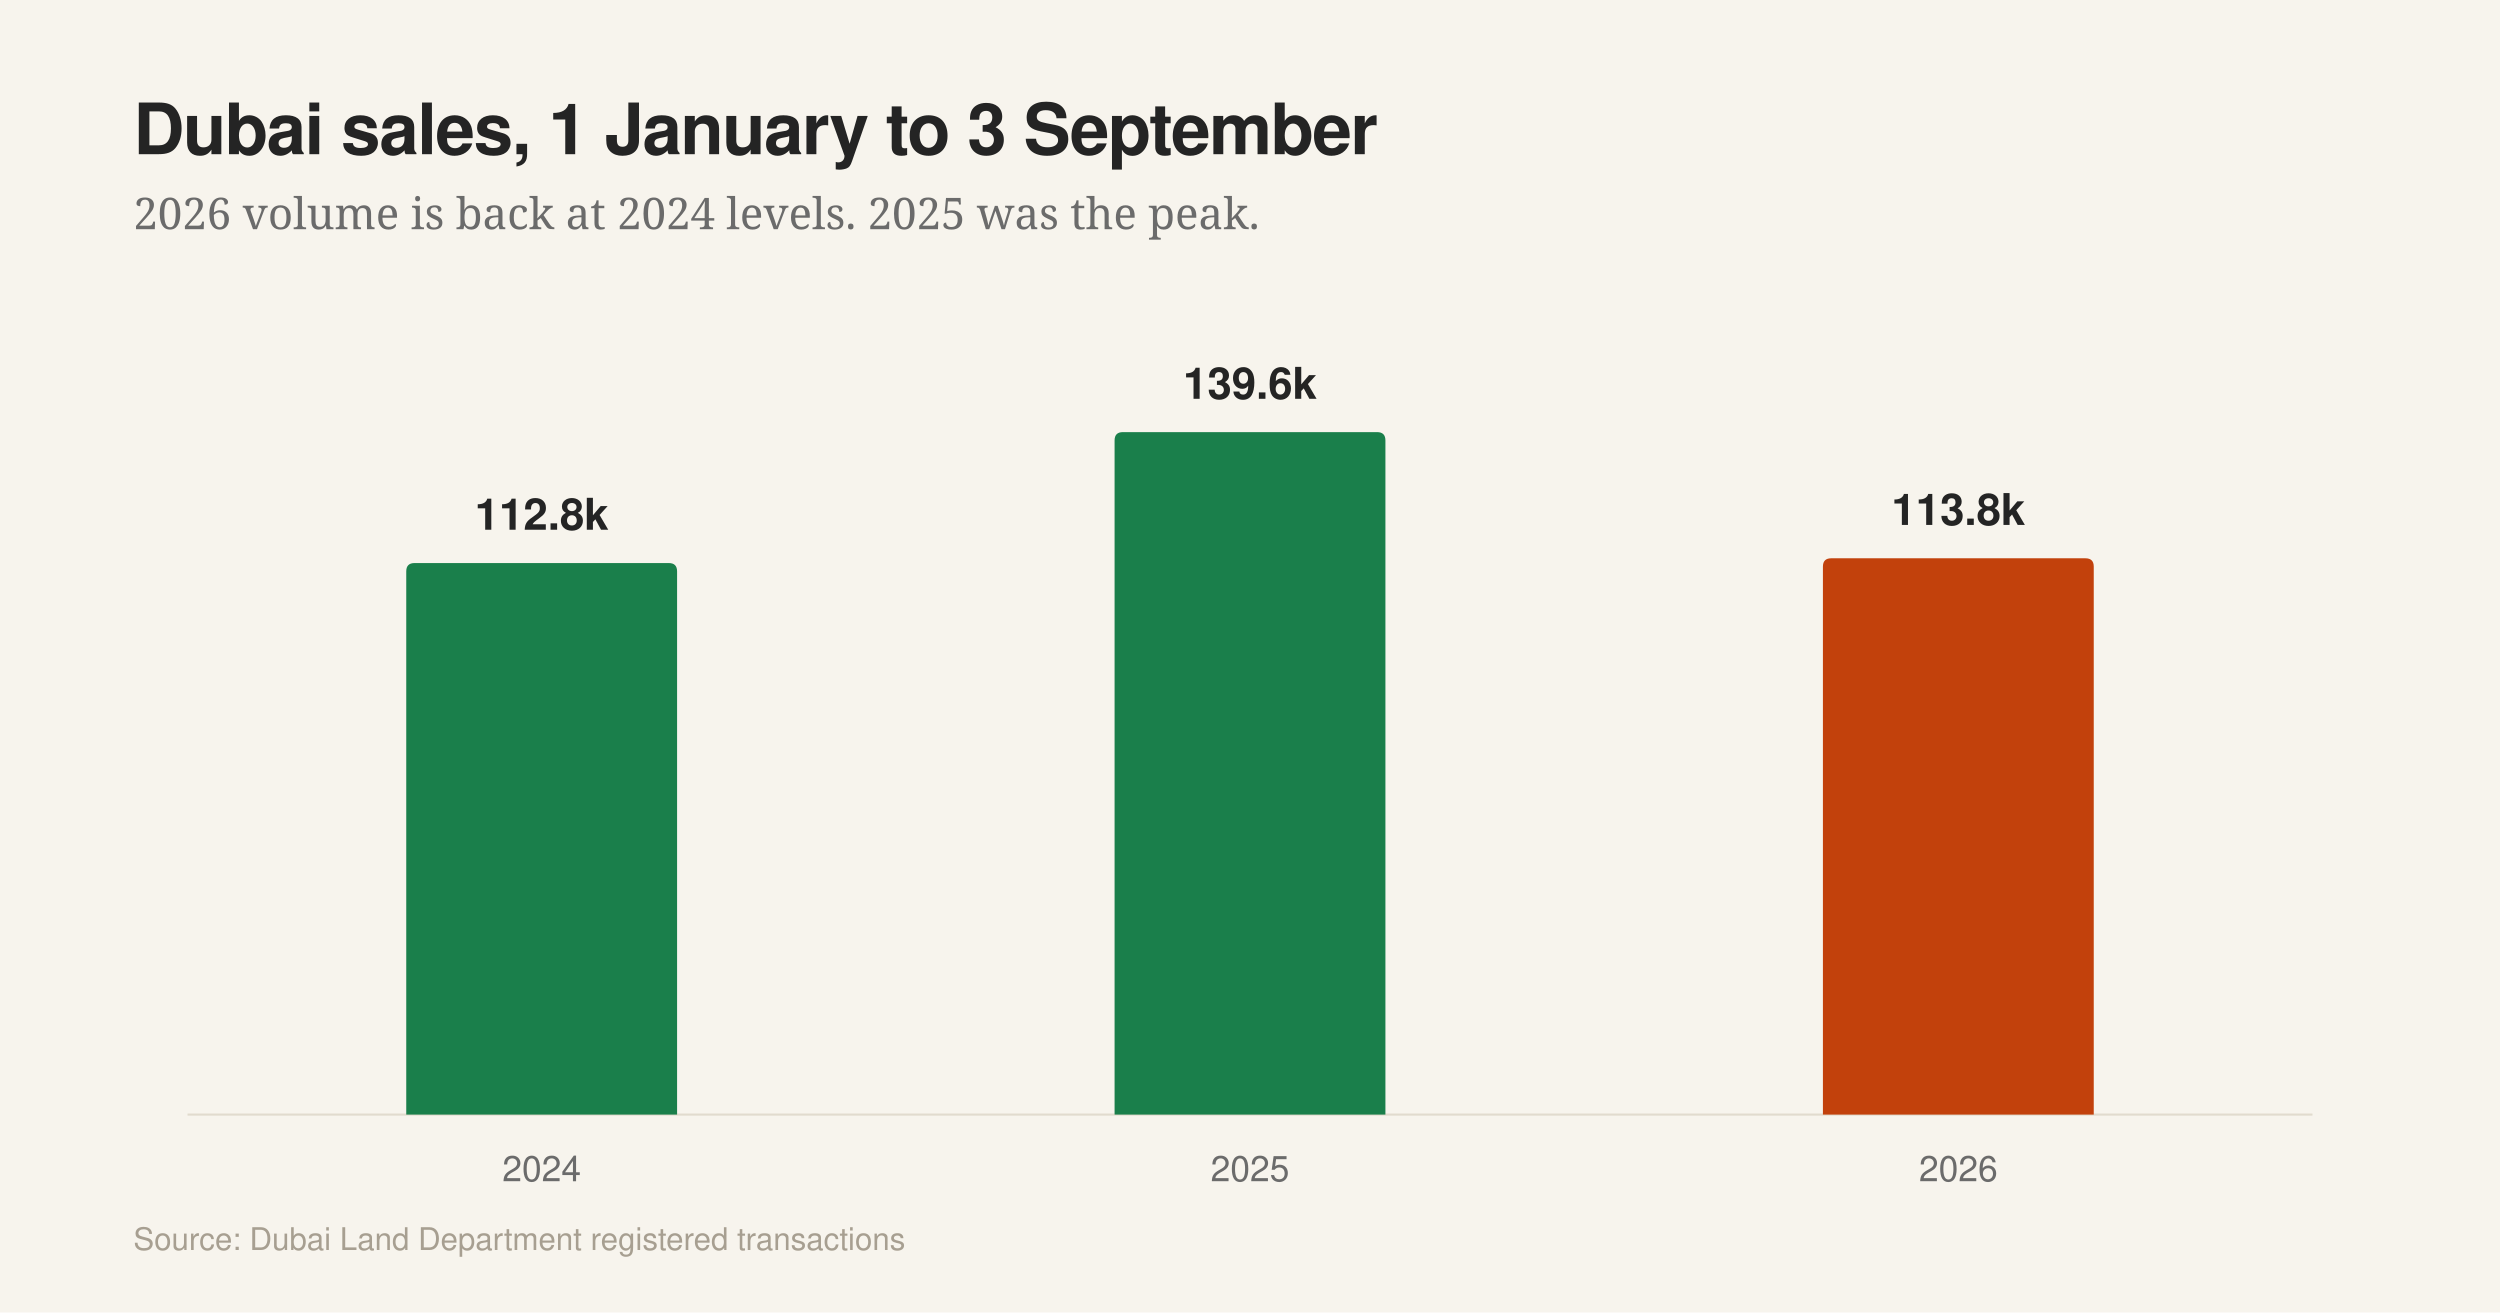
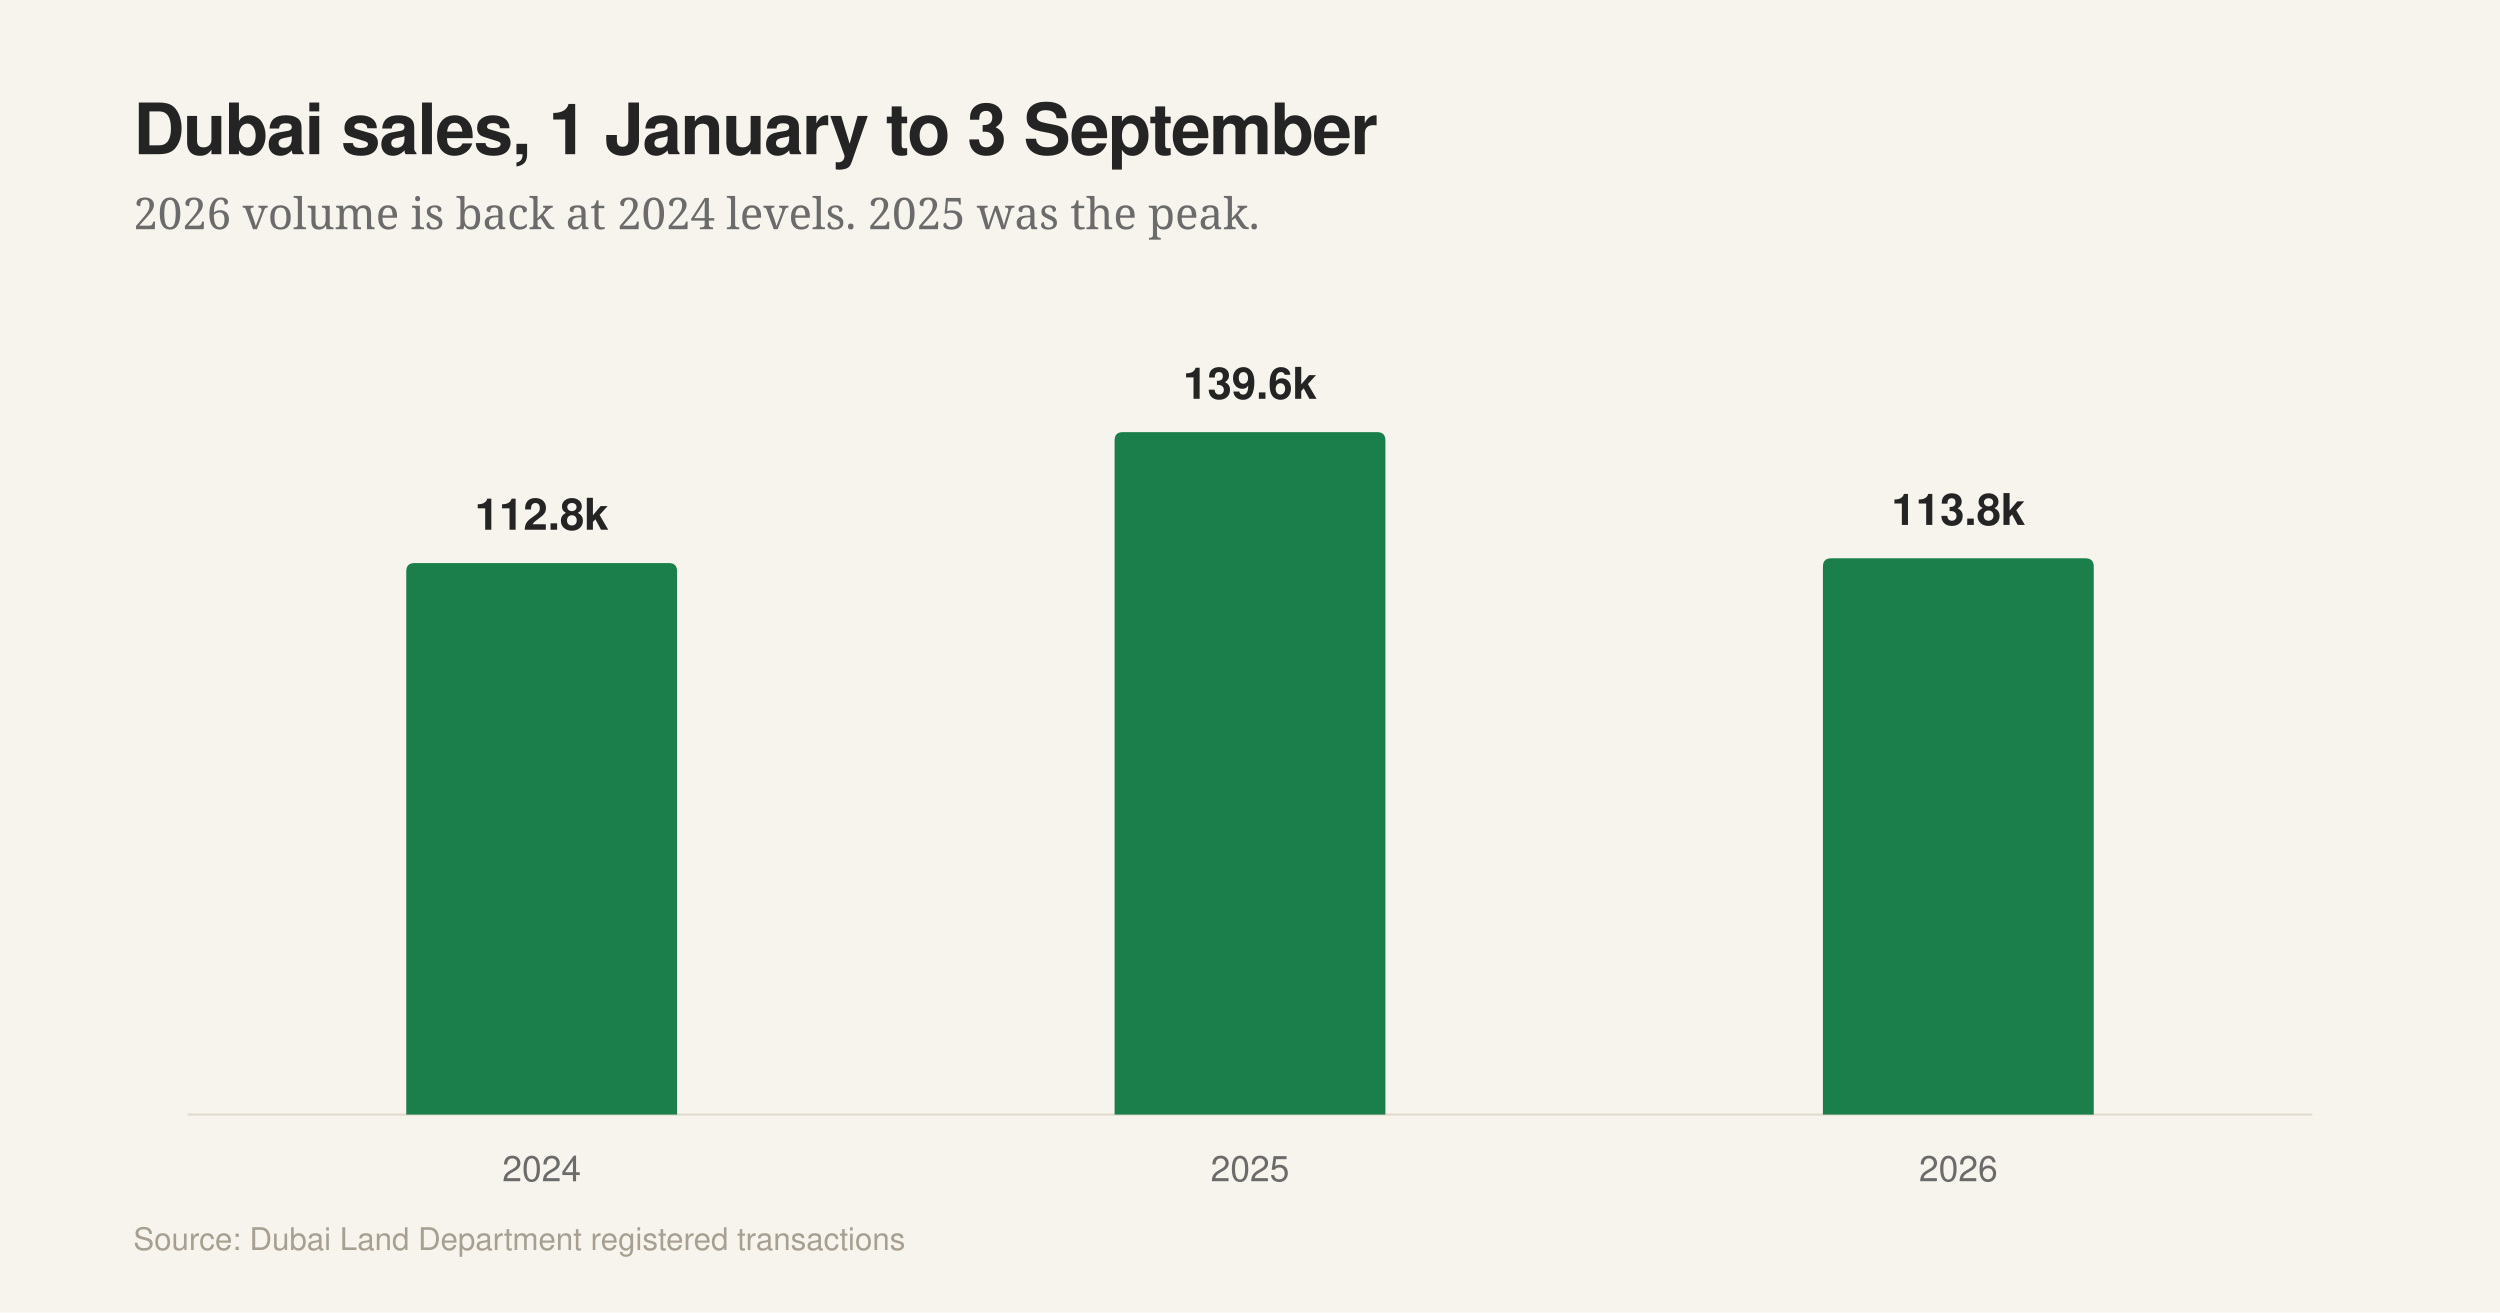
<svg xmlns="http://www.w3.org/2000/svg" width="1200" height="630" viewBox="0 0 1200 630">
  <rect width="1200" height="630" fill="#F7F4ED" />
  <text x="64" y="74" font-family="Helvetica Neue, Helvetica, Arial, sans-serif" font-size="34" font-weight="700" fill="#242424" letter-spacing="-0.7">Dubai sales, 1 January to 3 September</text>
  <text x="64" y="110" font-family="Charter, Georgia, serif" font-size="21" fill="#6B6B6B">2026 volume is back at 2024 levels. 2025 was the peak.</text>
  <line x1="90" y1="535" x2="1110" y2="535" stroke="#E1DBCE" stroke-width="1" />
  <path d="M195 535 L195 274.262 Q195 270.262 199 270.262       L321 270.262 Q325 270.262 325 274.262 L325 535 Z" fill="#1A7F4B" />
  <text x="260" y="254.262" text-anchor="middle" font-family="Helvetica Neue, Helvetica, Arial, sans-serif" font-size="21" font-weight="700" fill="#242424">112.8k</text>
  <text x="260" y="567" text-anchor="middle" font-family="Helvetica Neue, Helvetica, Arial, sans-serif" font-size="17" fill="#6B6B6B">2024</text>
  <path d="M535 535 L535 211.414 Q535 207.414 539 207.414       L661 207.414 Q665 207.414 665 211.414 L665 535 Z" fill="#1A7F4B" />
  <text x="600" y="191.414" text-anchor="middle" font-family="Helvetica Neue, Helvetica, Arial, sans-serif" font-size="21" font-weight="700" fill="#242424">139.6k</text>
  <text x="600" y="567" text-anchor="middle" font-family="Helvetica Neue, Helvetica, Arial, sans-serif" font-size="17" fill="#6B6B6B">2025</text>
-   <path d="M875 535 L875 271.977 Q875 267.977 879 267.977       L1001 267.977 Q1005 267.977 1005 271.977 L1005 535 Z" fill="#C2410C" />
+   <path d="M875 535 L875 271.977 Q875 267.977 879 267.977       L1001 267.977 Q1005 267.977 1005 271.977 L1005 535 Z" fill="#1A7F4B" />
  <text x="940" y="251.977" text-anchor="middle" font-family="Helvetica Neue, Helvetica, Arial, sans-serif" font-size="21" font-weight="700" fill="#242424">113.8k</text>
  <text x="940" y="567" text-anchor="middle" font-family="Helvetica Neue, Helvetica, Arial, sans-serif" font-size="17" fill="#6B6B6B">2026</text>
  <text x="64" y="600" font-family="Helvetica Neue, Helvetica, Arial, sans-serif" font-size="15" fill="#A79F91">Source: Dubai Land Department registered transactions</text>
</svg>
